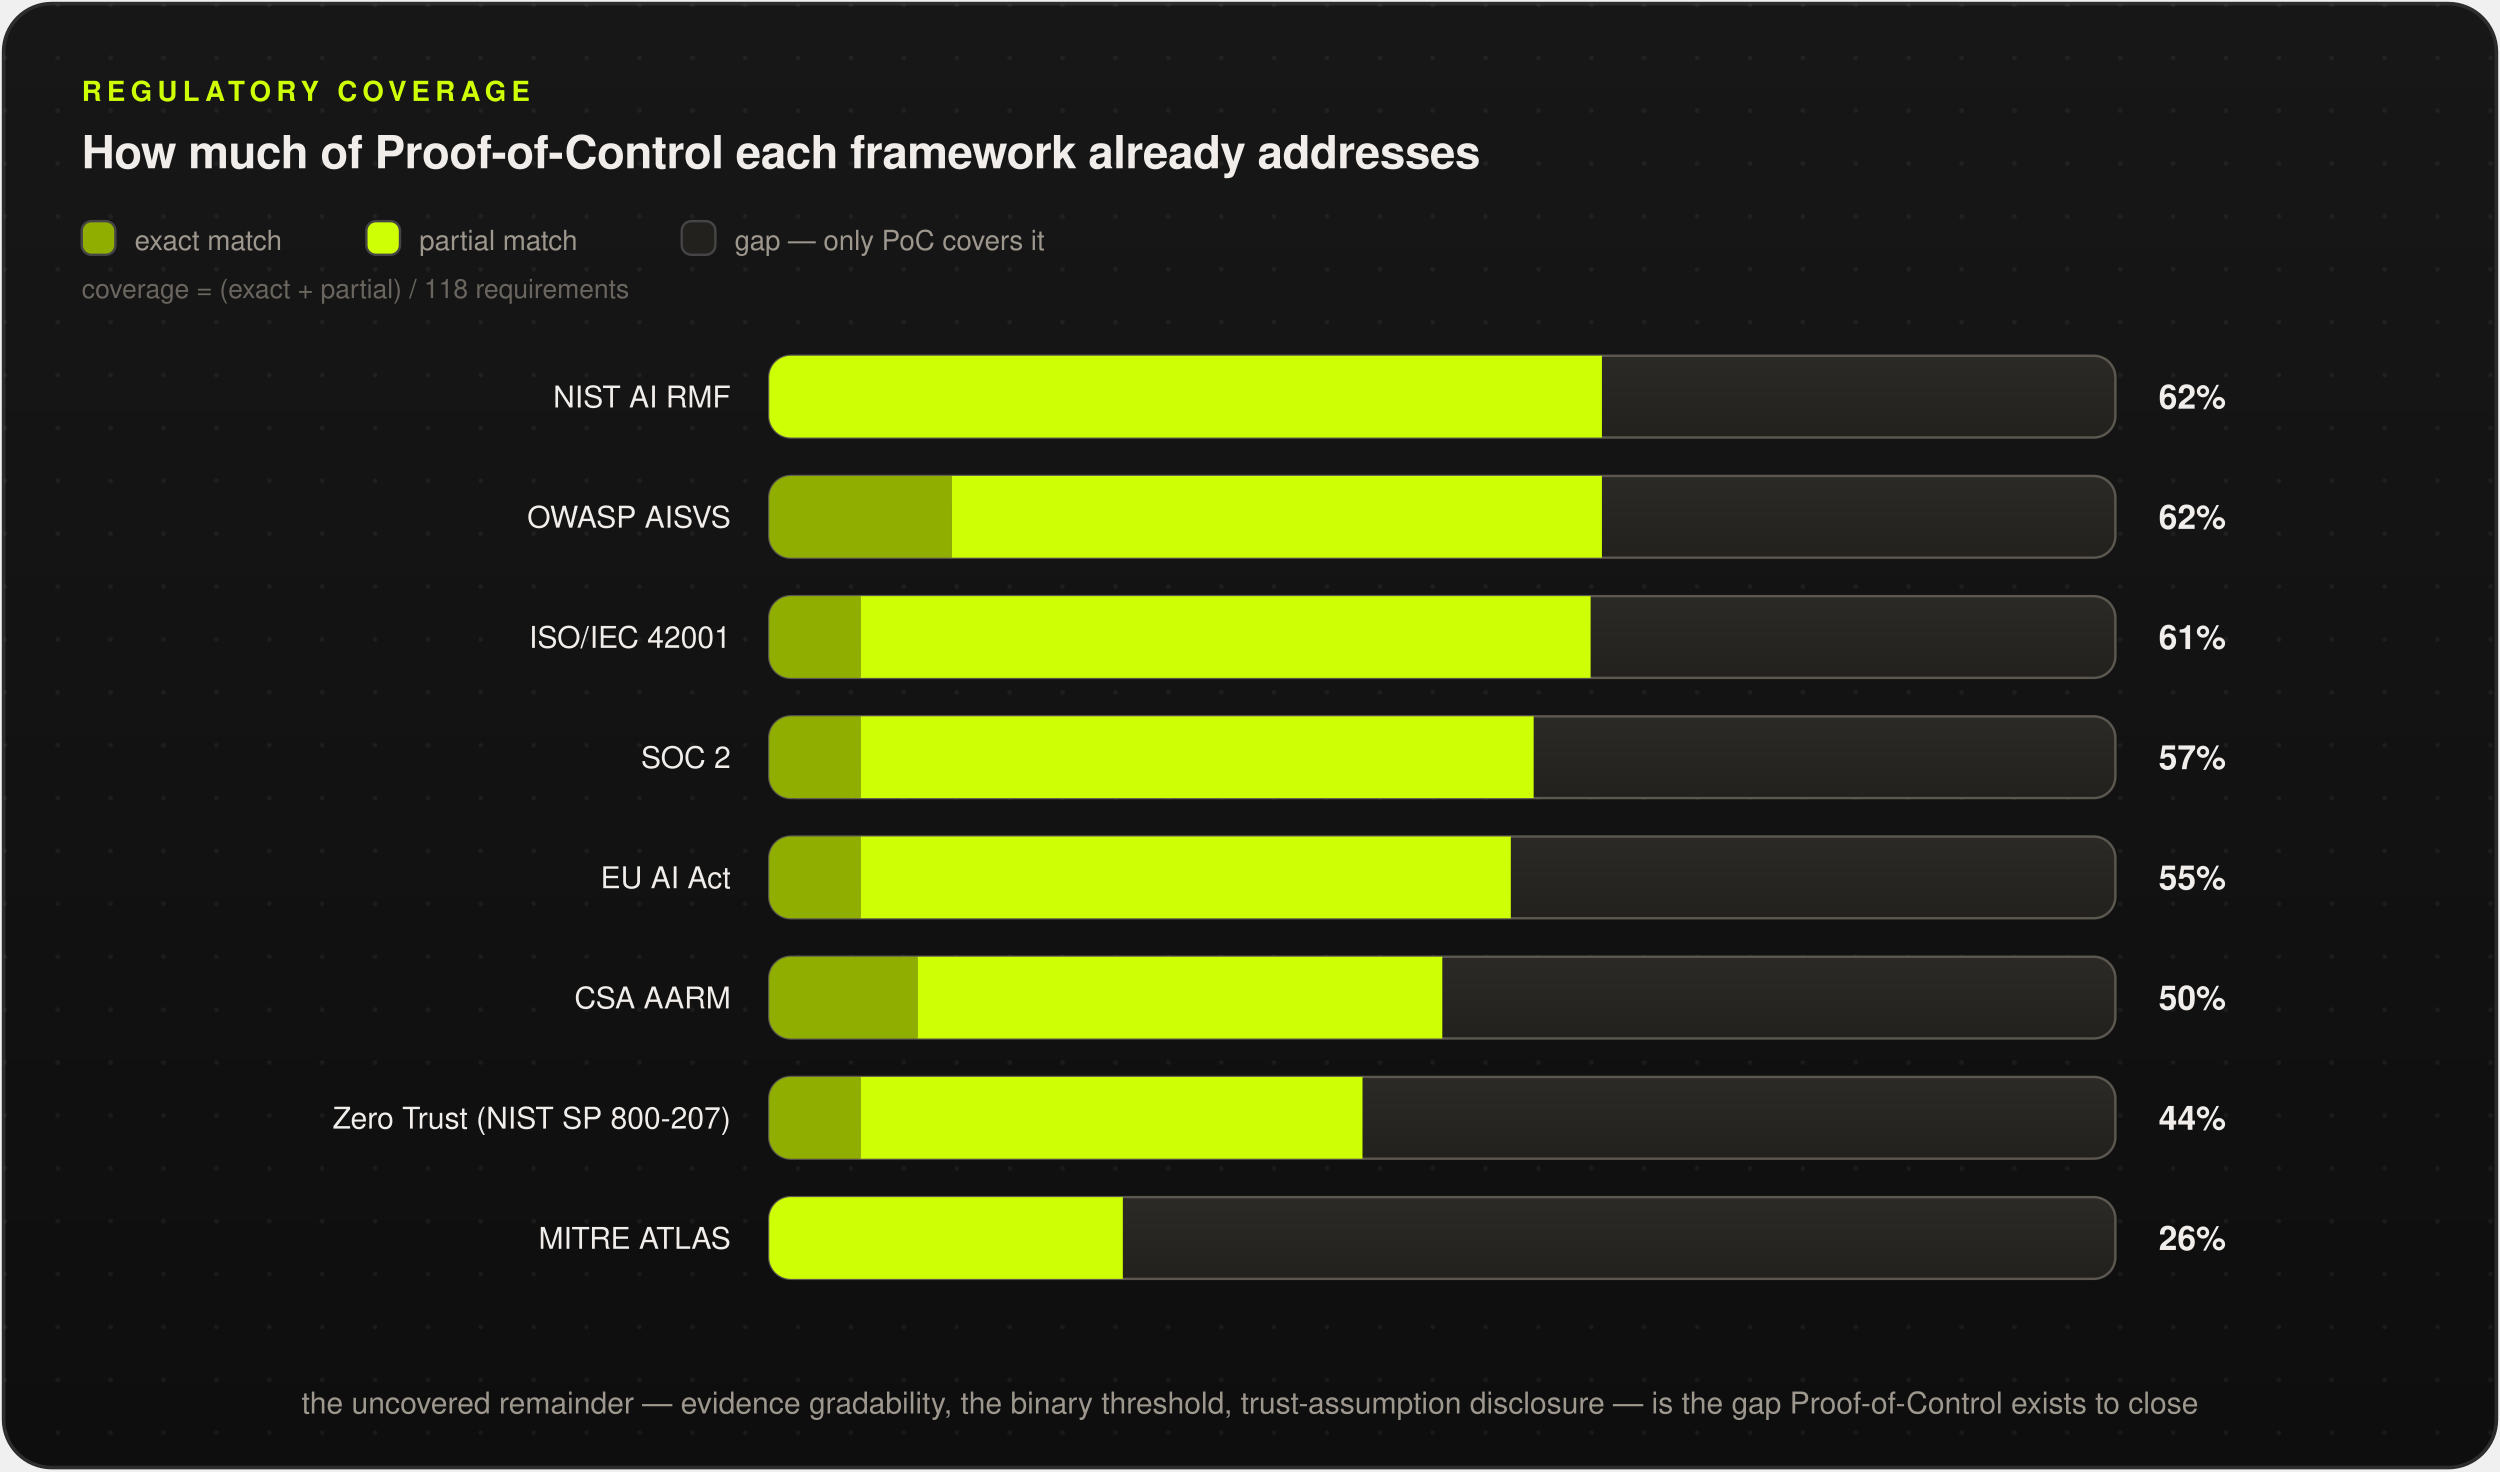
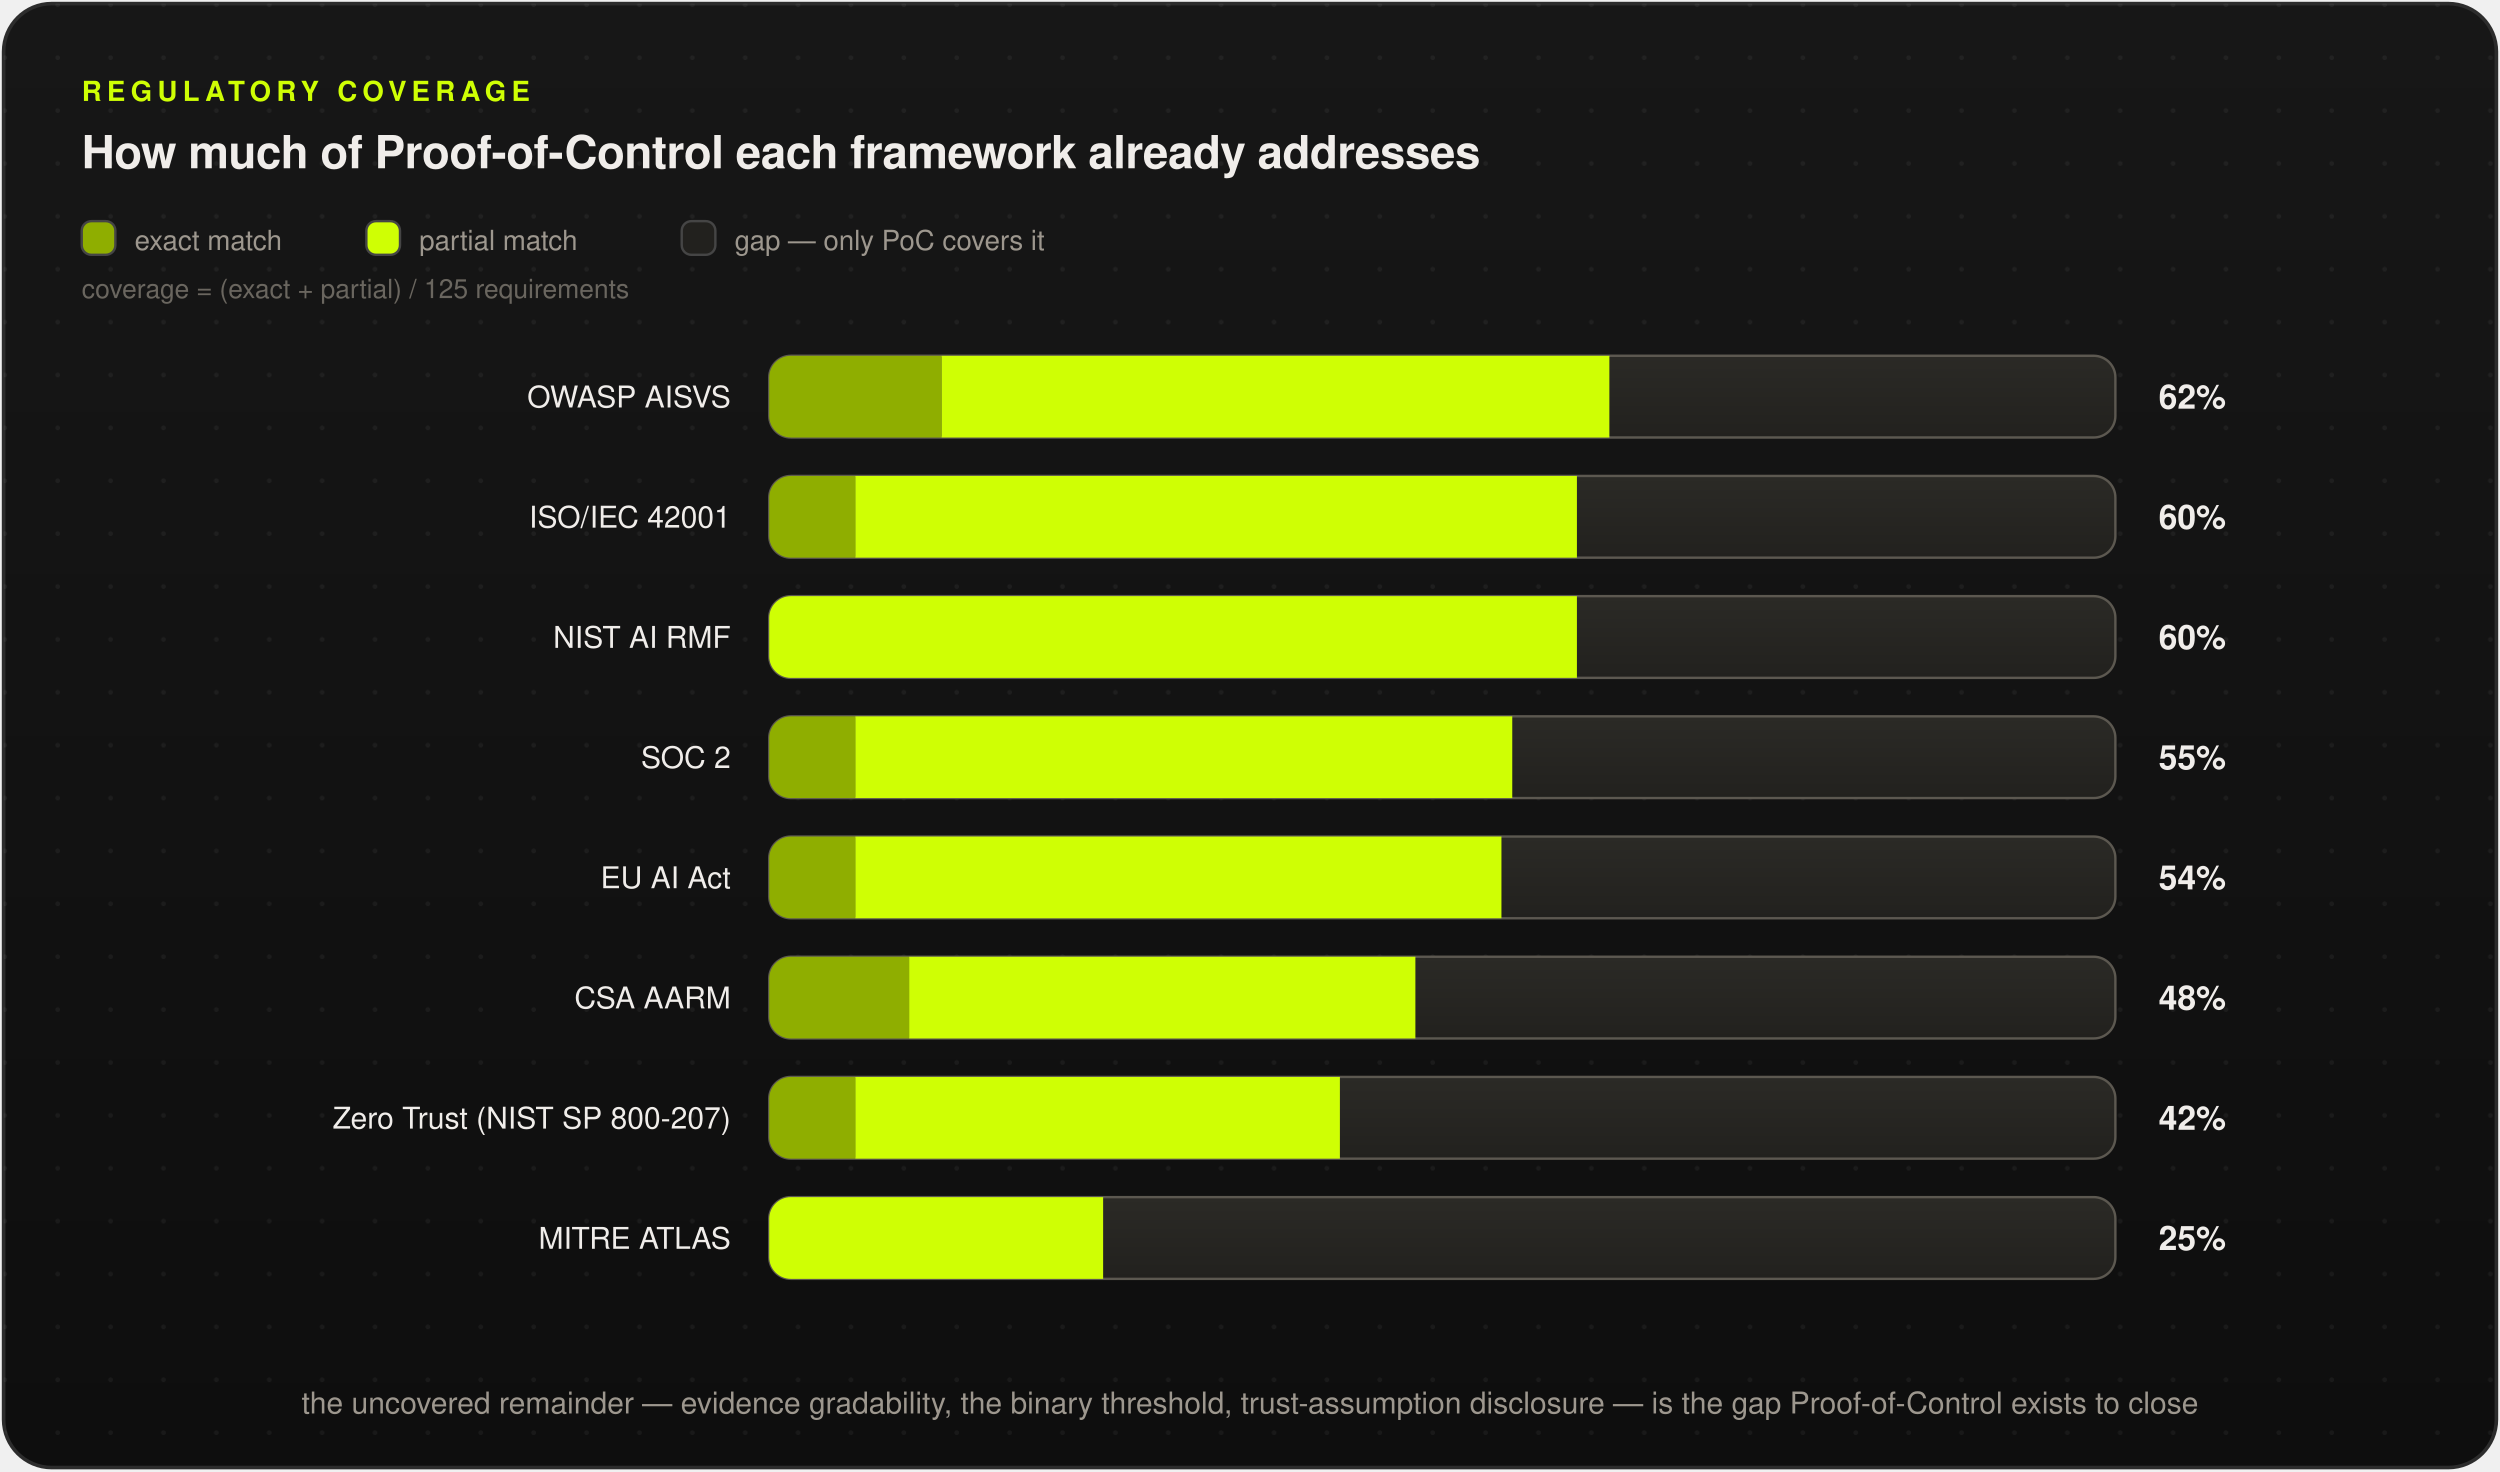
<svg xmlns="http://www.w3.org/2000/svg" width="1040" height="612" viewBox="0 0 1040 612" font-family="Montserrat,'Source Sans 3',-apple-system,'Segoe UI',Helvetica,Arial,sans-serif">
  <defs>
    <linearGradient id="gPanel" x1="0" y1="0" x2="0" y2="1">
      <stop offset="0" stop-color="#171717" />
      <stop offset="1" stop-color="#0e0e0e" />
    </linearGradient>
    <linearGradient id="gCard" x1="0" y1="0" x2="0" y2="1">
      <stop offset="0" stop-color="#242424" />
      <stop offset="1" stop-color="#1b1b1b" />
    </linearGradient>
    <linearGradient id="gWarm" x1="0" y1="0" x2="0" y2="1">
      <stop offset="0" stop-color="#2b2a26" />
      <stop offset="1" stop-color="#22211e" />
    </linearGradient>
    <linearGradient id="gLime" x1="0" y1="0" x2="0" y2="1">
      <stop offset="0" stop-color="#e3ff66" />
      <stop offset="1" stop-color="#c6f500" />
    </linearGradient>
    <linearGradient id="gTint" x1="0" y1="0" x2="0" y2="1">
      <stop offset="0" stop-color="#2a3608" />
      <stop offset="1" stop-color="#1e2704" />
    </linearGradient>
    <linearGradient id="gRed" x1="0" y1="0" x2="0" y2="1">
      <stop offset="0" stop-color="#361417" />
      <stop offset="1" stop-color="#280f12" />
    </linearGradient>
    <linearGradient id="gInk" x1="0" y1="0" x2="0" y2="1">
      <stop offset="0" stop-color="#e3ff66" />
      <stop offset="1" stop-color="#cfff04" />
    </linearGradient>
    <linearGradient id="gGate" x1="0" y1="0" x2="0" y2="1">
      <stop offset="0" stop-color="#222222" />
      <stop offset="1" stop-color="#151515" />
    </linearGradient>
    <filter id="fShadow" x="-30%" y="-30%" width="160%" height="170%">
      <feDropShadow dx="0" dy="2.5" stdDeviation="4" flood-color="#000000" flood-opacity="0.55" />
    </filter>
    <filter id="fGlow" x="-60%" y="-60%" width="220%" height="220%">
      <feDropShadow dx="0" dy="0" stdDeviation="3.5" flood-color="#cfff04" flood-opacity="0.55" />
    </filter>
    <pattern id="pGrid" width="22" height="22" patternUnits="userSpaceOnUse">
      <circle cx="2" cy="2" r="1" fill="#ffffff" opacity="0.05" />
    </pattern>
  </defs>
  <rect x="1.5" y="1.5" width="1037" height="609" rx="20" fill="url(#gPanel)" stroke="#2c2c2c" stroke-width="1.5" />
  <rect x="1.5" y="1.5" width="1037" height="609" rx="20" fill="url(#pGrid)" />
  <text x="34" y="42" font-size="11.5" font-weight="700" letter-spacing="2.2" fill="#cfff04">REGULATORY COVERAGE</text>
  <text x="34" y="70" font-size="19" font-weight="700" letter-spacing="-0.2" fill="#f0edea">How much of Proof-of-Control each framework already addresses</text>
  <rect x="34" y="92" width="14" height="14" rx="4" fill="#8fae00" stroke="#454545" />
  <text x="56" y="104" font-size="11.5" fill="#9d978e" text-anchor="start">exact match</text>
  <rect x="152.4" y="92" width="14" height="14" rx="4" fill="#cfff04" stroke="#454545" />
  <text x="174.4" y="104" font-size="11.5" fill="#9d978e" text-anchor="start">partial match</text>
  <rect x="283.6" y="92" width="14" height="14" rx="4" fill="#22211e" stroke="#454545" />
  <text x="305.6" y="104" font-size="11.5" fill="#9d978e" text-anchor="start">gap — only PoC covers it</text>
-   <text x="34" y="124" font-size="11" fill="#6a665f" text-anchor="start">coverage = (exact + partial) / 118 requirements</text>
-   <text x="304" y="169.5" font-size="12.5" fill="#f0edea" text-anchor="end">NIST AI RMF</text>
+   <text x="34" y="124" font-size="11" fill="#6a665f" text-anchor="start">coverage = (exact + partial) / 125 requirements</text>
+   <text x="304" y="169.5" font-size="12.5" fill="#f0edea" text-anchor="end">OWASP AISVS</text>
  <clipPath id="clip0">
    <rect x="320" y="148" width="560" height="34" rx="9" />
  </clipPath>
  <rect x="320" y="148" width="560" height="34" rx="9" fill="url(#gWarm)" stroke="#5c5850" />
-   <rect x="320.0" y="148" width="346.4" height="34" fill="#cfff04" clip-path="url(#clip0)" />
+   <rect x="320" y="148" width="71.7" height="34" fill="#8fae00" clip-path="url(#clip0)" />
+   <rect x="391.7" y="148" width="277.8" height="34" fill="#cfff04" clip-path="url(#clip0)" />
  <text x="898" y="170.0" font-size="14" fill="#f0edea" text-anchor="start" font-weight="700">62%</text>
-   <text x="304" y="219.5" font-size="12.5" fill="#f0edea" text-anchor="end">OWASP AISVS</text>
+   <text x="304" y="219.5" font-size="12.5" fill="#f0edea" text-anchor="end">ISO/IEC 42001</text>
  <clipPath id="clip1">
    <rect x="320" y="198" width="560" height="34" rx="9" />
  </clipPath>
  <rect x="320" y="198" width="560" height="34" rx="9" fill="url(#gWarm)" stroke="#5c5850" />
-   <rect x="320" y="198" width="75.9" height="34" fill="#8fae00" clip-path="url(#clip1)" />
-   <rect x="395.9" y="198" width="270.5" height="34" fill="#cfff04" clip-path="url(#clip1)" />
-   <text x="898" y="220.0" font-size="14" fill="#f0edea" text-anchor="start" font-weight="700">62%</text>
-   <text x="304" y="269.5" font-size="12.5" fill="#f0edea" text-anchor="end">ISO/IEC 42001</text>
+   <rect x="320" y="198" width="35.8" height="34" fill="#8fae00" clip-path="url(#clip1)" />
+   <rect x="355.8" y="198" width="300.2" height="34" fill="#cfff04" clip-path="url(#clip1)" />
+   <text x="898" y="220.0" font-size="14" fill="#f0edea" text-anchor="start" font-weight="700">60%</text>
+   <text x="304" y="269.5" font-size="12.5" fill="#f0edea" text-anchor="end">NIST AI RMF</text>
  <clipPath id="clip2">
    <rect x="320" y="248" width="560" height="34" rx="9" />
  </clipPath>
  <rect x="320" y="248" width="560" height="34" rx="9" fill="url(#gWarm)" stroke="#5c5850" />
-   <rect x="320" y="248" width="38.0" height="34" fill="#8fae00" clip-path="url(#clip2)" />
-   <rect x="358.0" y="248" width="303.7" height="34" fill="#cfff04" clip-path="url(#clip2)" />
-   <text x="898" y="270.0" font-size="14" fill="#f0edea" text-anchor="start" font-weight="700">61%</text>
+   <rect x="320.0" y="248" width="336.0" height="34" fill="#cfff04" clip-path="url(#clip2)" />
+   <text x="898" y="270.0" font-size="14" fill="#f0edea" text-anchor="start" font-weight="700">60%</text>
  <text x="304" y="319.5" font-size="12.5" fill="#f0edea" text-anchor="end">SOC 2</text>
  <clipPath id="clip3">
    <rect x="320" y="298" width="560" height="34" rx="9" />
  </clipPath>
  <rect x="320" y="298" width="560" height="34" rx="9" fill="url(#gWarm)" stroke="#5c5850" />
-   <rect x="320" y="298" width="38.0" height="34" fill="#8fae00" clip-path="url(#clip3)" />
-   <rect x="358.0" y="298" width="280.0" height="34" fill="#cfff04" clip-path="url(#clip3)" />
-   <text x="898" y="320.0" font-size="14" fill="#f0edea" text-anchor="start" font-weight="700">57%</text>
+   <rect x="320" y="298" width="35.8" height="34" fill="#8fae00" clip-path="url(#clip3)" />
+   <rect x="355.8" y="298" width="273.3" height="34" fill="#cfff04" clip-path="url(#clip3)" />
+   <text x="898" y="320.0" font-size="14" fill="#f0edea" text-anchor="start" font-weight="700">55%</text>
  <text x="304" y="369.5" font-size="12.5" fill="#f0edea" text-anchor="end">EU AI Act</text>
  <clipPath id="clip4">
    <rect x="320" y="348" width="560" height="34" rx="9" />
  </clipPath>
  <rect x="320" y="348" width="560" height="34" rx="9" fill="url(#gWarm)" stroke="#5c5850" />
-   <rect x="320" y="348" width="38.0" height="34" fill="#8fae00" clip-path="url(#clip4)" />
-   <rect x="358.0" y="348" width="270.5" height="34" fill="#cfff04" clip-path="url(#clip4)" />
-   <text x="898" y="370.0" font-size="14" fill="#f0edea" text-anchor="start" font-weight="700">55%</text>
+   <rect x="320" y="348" width="35.8" height="34" fill="#8fae00" clip-path="url(#clip4)" />
+   <rect x="355.8" y="348" width="268.8" height="34" fill="#cfff04" clip-path="url(#clip4)" />
+   <text x="898" y="370.0" font-size="14" fill="#f0edea" text-anchor="start" font-weight="700">54%</text>
  <text x="304" y="419.5" font-size="12.5" fill="#f0edea" text-anchor="end">CSA AARM</text>
  <clipPath id="clip5">
    <rect x="320" y="398" width="560" height="34" rx="9" />
  </clipPath>
  <rect x="320" y="398" width="560" height="34" rx="9" fill="url(#gWarm)" stroke="#5c5850" />
-   <rect x="320" y="398" width="61.7" height="34" fill="#8fae00" clip-path="url(#clip5)" />
-   <rect x="381.7" y="398" width="218.3" height="34" fill="#cfff04" clip-path="url(#clip5)" />
-   <text x="898" y="420.0" font-size="14" fill="#f0edea" text-anchor="start" font-weight="700">50%</text>
+   <rect x="320" y="398" width="58.2" height="34" fill="#8fae00" clip-path="url(#clip5)" />
+   <rect x="378.2" y="398" width="210.6" height="34" fill="#cfff04" clip-path="url(#clip5)" />
+   <text x="898" y="420.0" font-size="14" fill="#f0edea" text-anchor="start" font-weight="700">48%</text>
  <text x="304" y="469.5" font-size="12.5" fill="#f0edea" text-anchor="end">Zero Trust (NIST SP 800-207)</text>
  <clipPath id="clip6">
    <rect x="320" y="448" width="560" height="34" rx="9" />
  </clipPath>
  <rect x="320" y="448" width="560" height="34" rx="9" fill="url(#gWarm)" stroke="#5c5850" />
-   <rect x="320" y="448" width="38.0" height="34" fill="#8fae00" clip-path="url(#clip6)" />
-   <rect x="358.0" y="448" width="208.8" height="34" fill="#cfff04" clip-path="url(#clip6)" />
-   <text x="898" y="470.0" font-size="14" fill="#f0edea" text-anchor="start" font-weight="700">44%</text>
+   <rect x="320" y="448" width="35.8" height="34" fill="#8fae00" clip-path="url(#clip6)" />
+   <rect x="355.8" y="448" width="201.6" height="34" fill="#cfff04" clip-path="url(#clip6)" />
+   <text x="898" y="470.0" font-size="14" fill="#f0edea" text-anchor="start" font-weight="700">42%</text>
  <text x="304" y="519.5" font-size="12.5" fill="#f0edea" text-anchor="end">MITRE ATLAS</text>
  <clipPath id="clip7">
    <rect x="320" y="498" width="560" height="34" rx="9" />
  </clipPath>
  <rect x="320" y="498" width="560" height="34" rx="9" fill="url(#gWarm)" stroke="#5c5850" />
-   <rect x="320.0" y="498" width="147.1" height="34" fill="#cfff04" clip-path="url(#clip7)" />
-   <text x="898" y="520.0" font-size="14" fill="#f0edea" text-anchor="start" font-weight="700">26%</text>
+   <rect x="320.0" y="498" width="138.9" height="34" fill="#cfff04" clip-path="url(#clip7)" />
+   <text x="898" y="520.0" font-size="14" fill="#f0edea" text-anchor="start" font-weight="700">25%</text>
  <text x="520.0" y="588" font-size="12.5" fill="#9d978e" text-anchor="middle">the uncovered remainder — evidence gradability, the binary threshold, trust-assumption disclosure — is the gap Proof-of-Control exists to close</text>
</svg>
